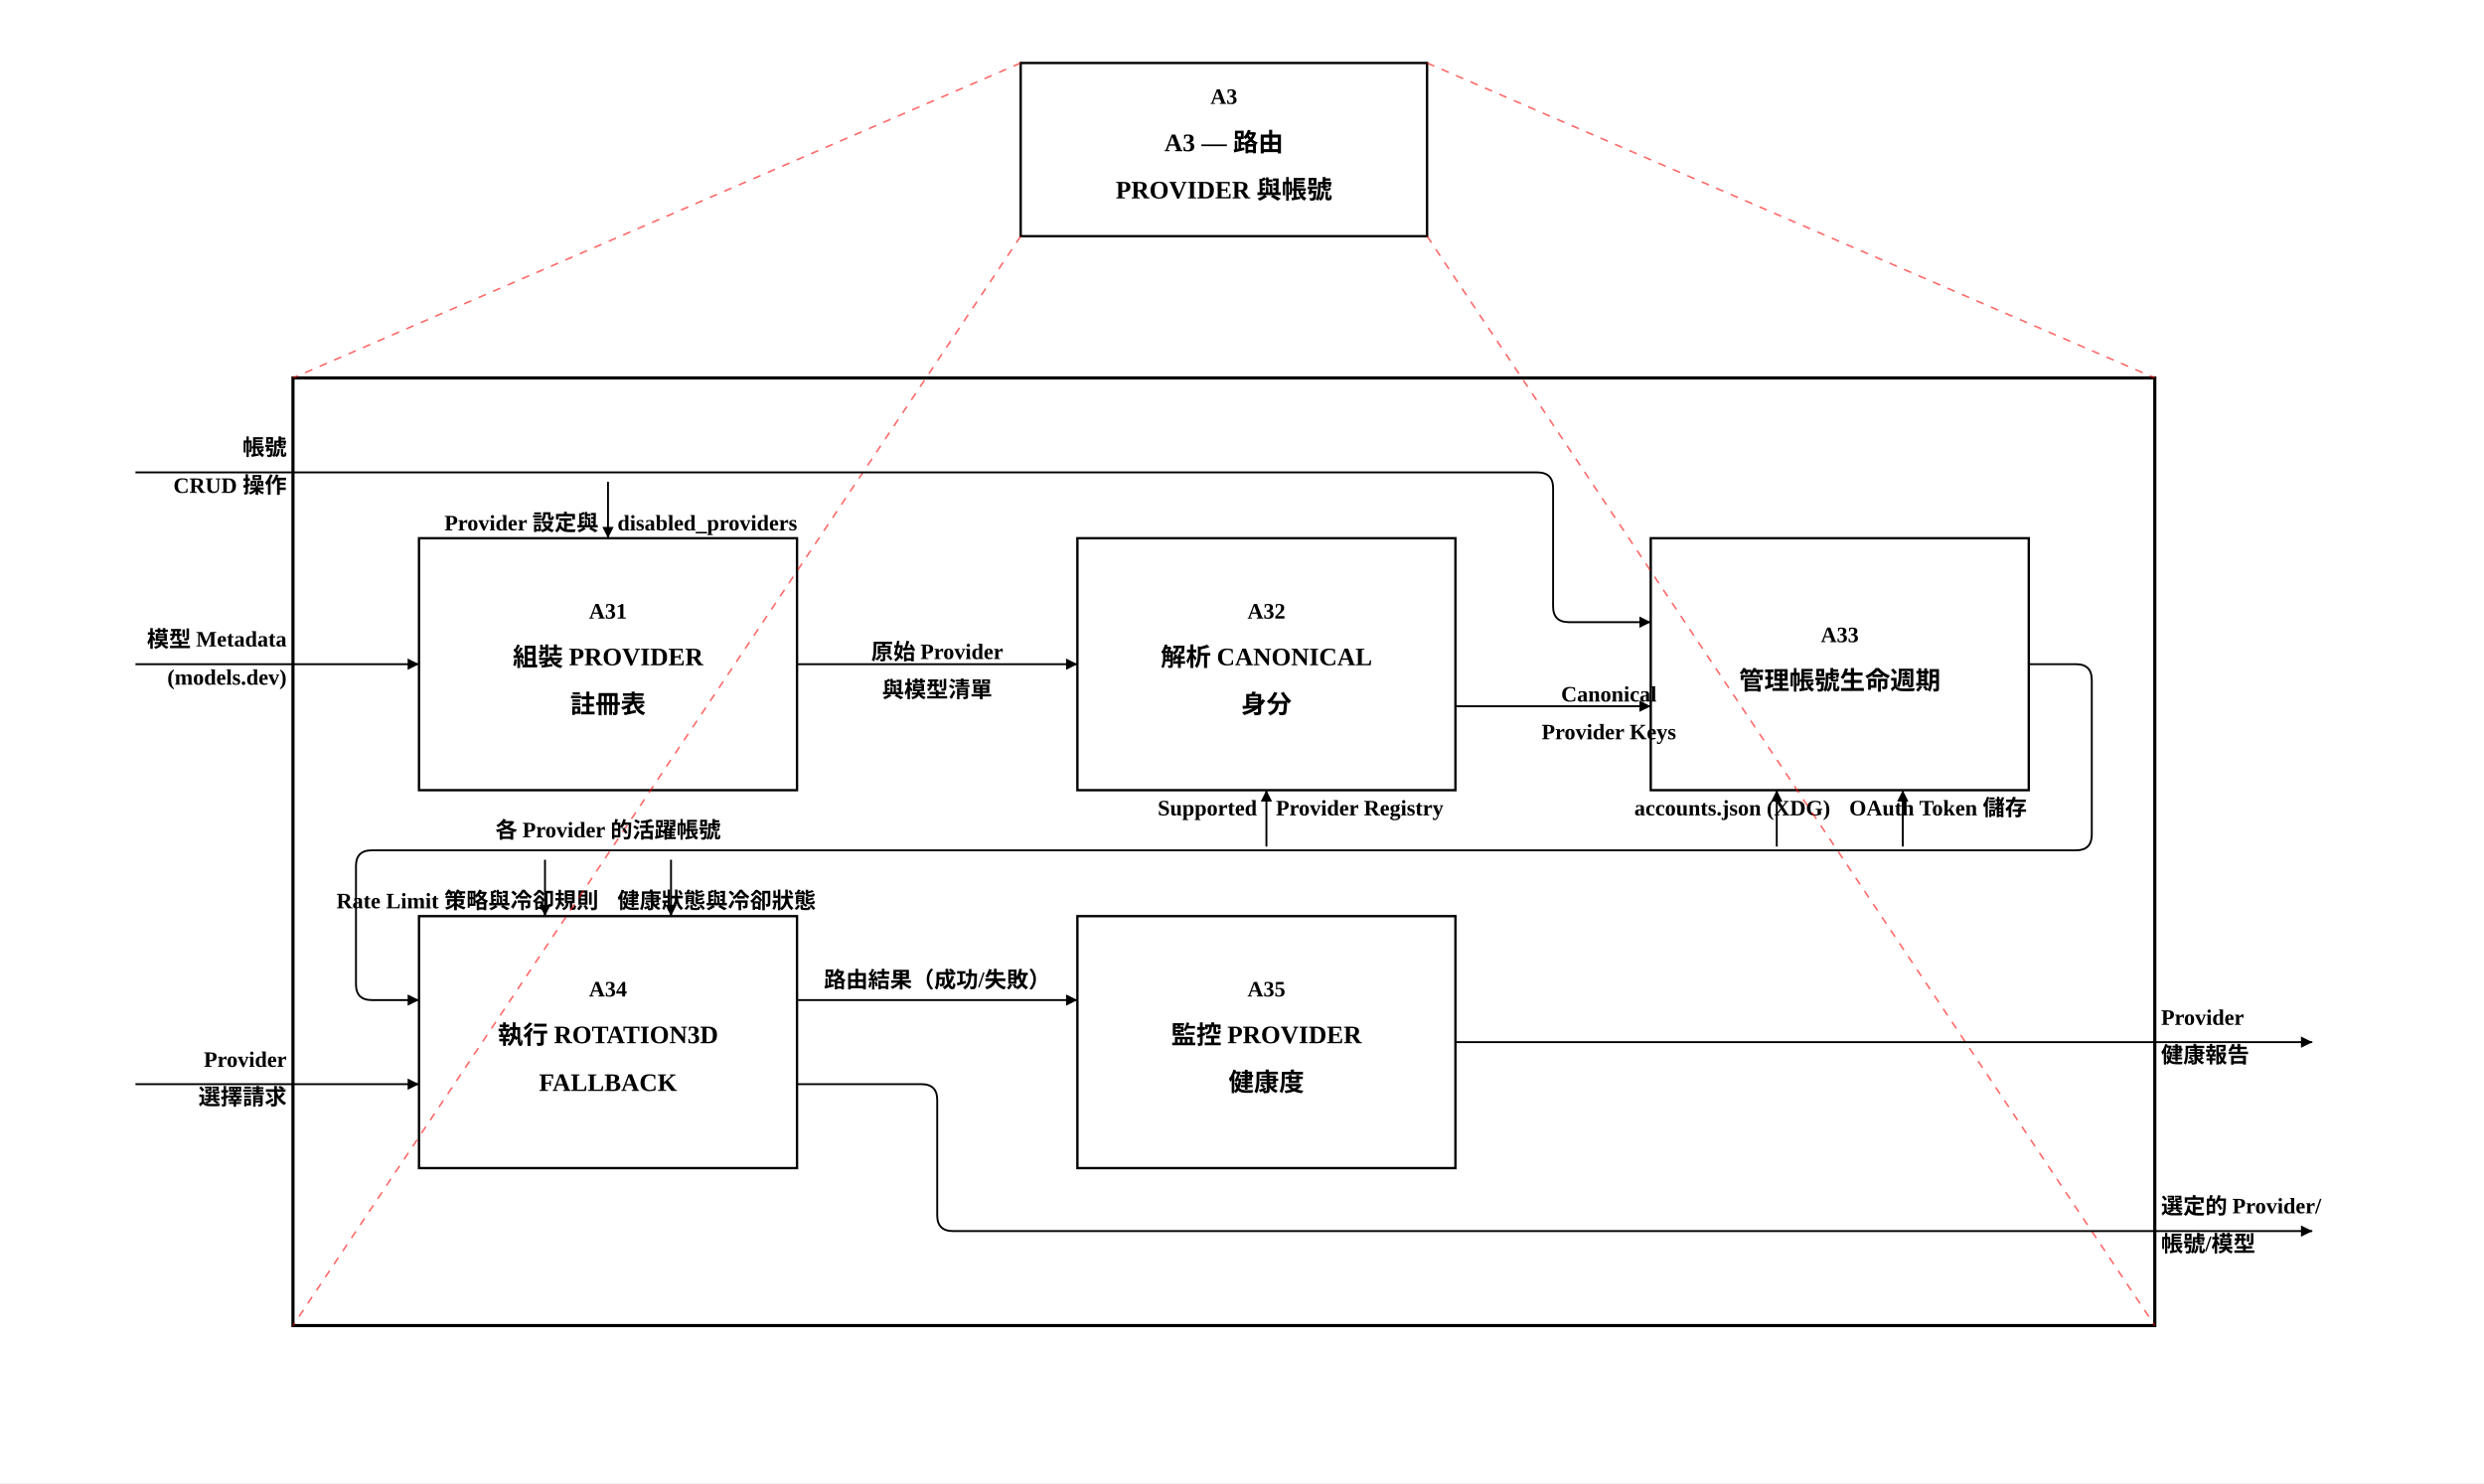
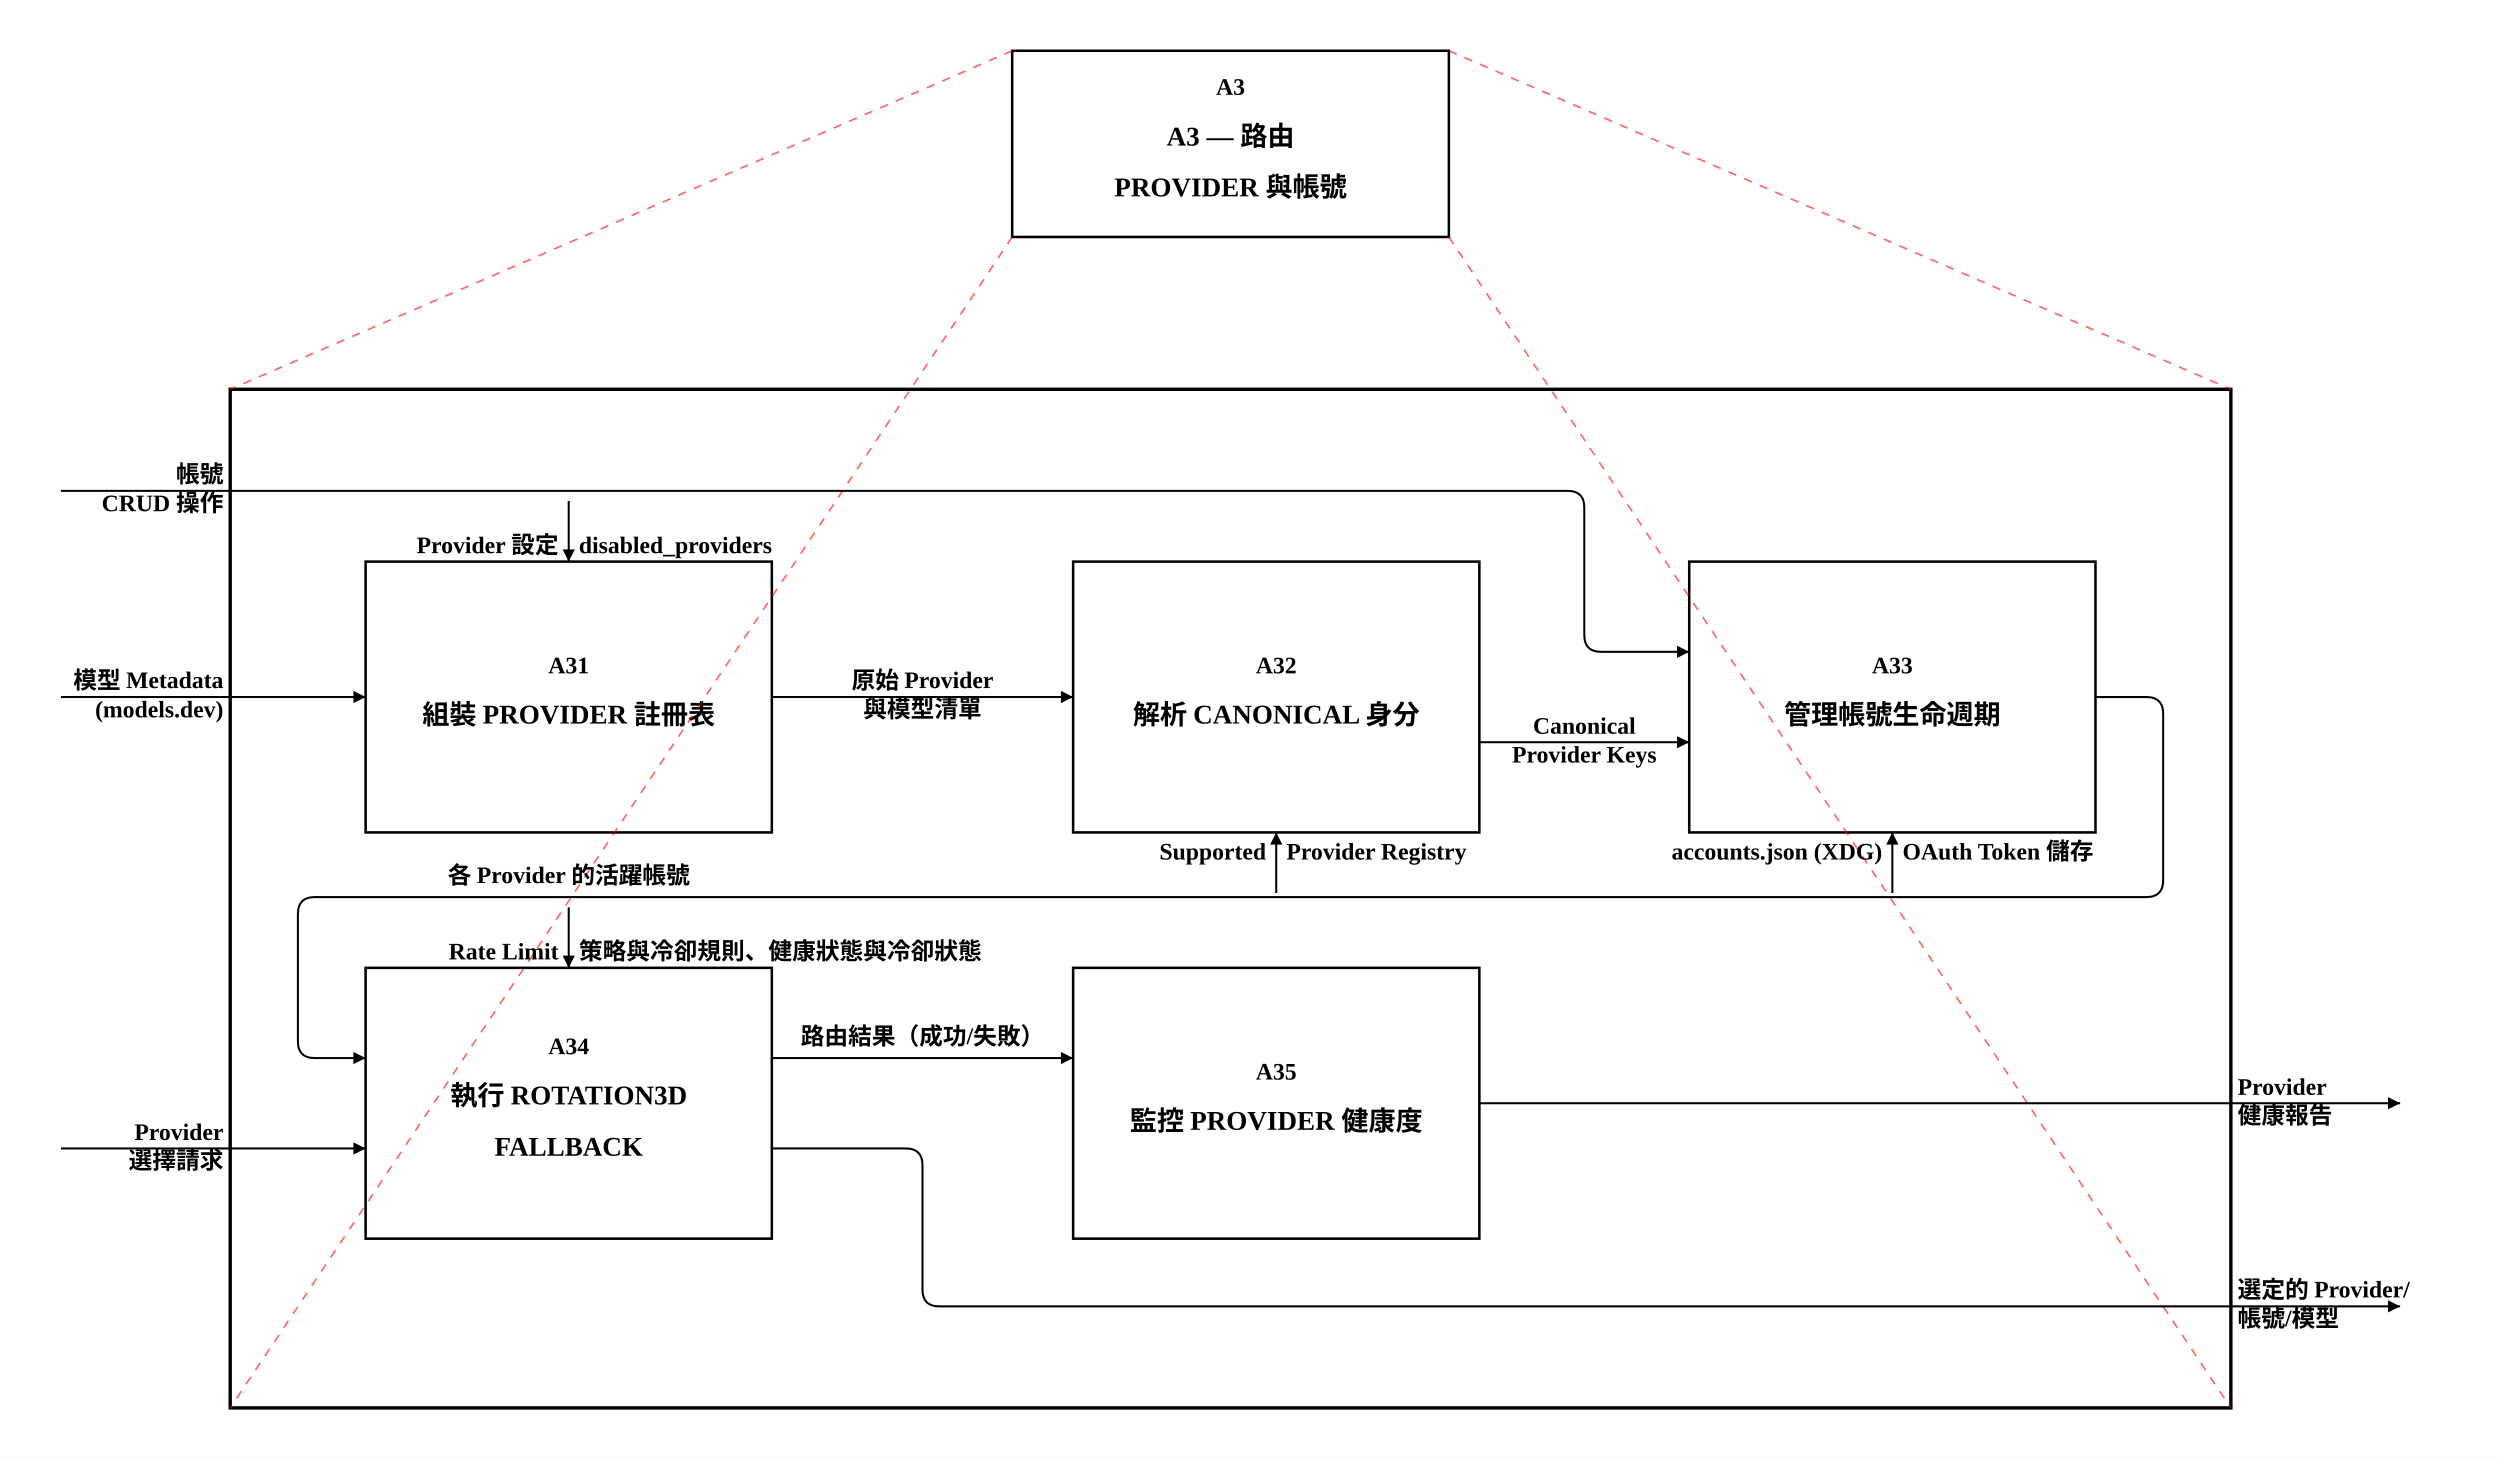
- <svg xmlns="http://www.w3.org/2000/svg" width="1577.0" height="941.8" viewBox="-136.0 -221.8 1577.0 941.8">
+ <svg xmlns="http://www.w3.org/2000/svg" width="1477.0" height="861.8" viewBox="-86.0 -211.8 1477.0 861.8">
  <defs>
    <marker id="arrow" viewBox="0 0 10 10" refX="10" refY="5" markerWidth="6" markerHeight="6" orient="auto-start-reverse">
      <path d="M 0 0 L 10 5 L 0 10 z" fill="black" />
    </marker>
    <marker id="call_arrow" viewBox="0 0 10 10" refX="10" refY="5" markerWidth="8" markerHeight="8" orient="auto-start-reverse">
      <path d="M 0 0 L 10 5 L 0 10 M 0 2 L 6 5 L 0 8" fill="none" stroke="black" stroke-width="1" />
    </marker>
  </defs>
-   <rect x="-136.0" y="-221.8" width="1577.0" height="941.8" fill="white" />
+   <rect x="-86.0" y="-211.8" width="1477.0" height="861.8" fill="white" />
  <rect x="130.0" y="120.0" width="240.0" height="160.0" stroke="black" fill="white" stroke-width="1.5" data-id="A31" />
-   <text x="250.0" y="171.0" text-anchor="middle" font-size="14" font-weight="bold" font-family="'Times New Roman', 'BiauKai', 'DFKai-SB', '标楷体', serif" data-id="A31">A31</text>
-   <text x="250.0" y="201.0" text-anchor="middle" font-size="16" font-weight="bold" font-family="'Times New Roman', 'BiauKai', 'DFKai-SB', '标楷体', serif" data-id="A31">組裝 PROVIDER</text>
-   <text x="250.0" y="231.0" text-anchor="middle" font-size="16" font-weight="bold" font-family="'Times New Roman', 'BiauKai', 'DFKai-SB', '标楷体', serif" data-id="A31">註冊表</text>
+   <text x="250.0" y="186.0" text-anchor="middle" font-size="14" font-weight="bold" font-family="'Times New Roman', 'BiauKai', 'DFKai-SB', '标楷体', serif" data-id="A31">A31</text>
+   <text x="250.0" y="216.0" text-anchor="middle" font-size="16" font-weight="bold" font-family="'Times New Roman', 'BiauKai', 'DFKai-SB', '标楷体', serif" data-id="A31">組裝 PROVIDER 註冊表</text>
  <rect x="548.0" y="120.0" width="240.0" height="160.0" stroke="black" fill="white" stroke-width="1.5" data-id="A32" />
-   <text x="668.0" y="171.0" text-anchor="middle" font-size="14" font-weight="bold" font-family="'Times New Roman', 'BiauKai', 'DFKai-SB', '标楷体', serif" data-id="A32">A32</text>
-   <text x="668.0" y="201.0" text-anchor="middle" font-size="16" font-weight="bold" font-family="'Times New Roman', 'BiauKai', 'DFKai-SB', '标楷体', serif" data-id="A32">解析 CANONICAL</text>
-   <text x="668.0" y="231.0" text-anchor="middle" font-size="16" font-weight="bold" font-family="'Times New Roman', 'BiauKai', 'DFKai-SB', '标楷体', serif" data-id="A32">身分</text>
+   <text x="668.0" y="186.0" text-anchor="middle" font-size="14" font-weight="bold" font-family="'Times New Roman', 'BiauKai', 'DFKai-SB', '标楷体', serif" data-id="A32">A32</text>
+   <text x="668.0" y="216.0" text-anchor="middle" font-size="16" font-weight="bold" font-family="'Times New Roman', 'BiauKai', 'DFKai-SB', '标楷体', serif" data-id="A32">解析 CANONICAL 身分</text>
  <rect x="912.0" y="120.0" width="240.0" height="160.0" stroke="black" fill="white" stroke-width="1.5" data-id="A33" />
  <text x="1032.0" y="186.0" text-anchor="middle" font-size="14" font-weight="bold" font-family="'Times New Roman', 'BiauKai', 'DFKai-SB', '标楷体', serif" data-id="A33">A33</text>
  <text x="1032.0" y="216.0" text-anchor="middle" font-size="16" font-weight="bold" font-family="'Times New Roman', 'BiauKai', 'DFKai-SB', '标楷体', serif" data-id="A33">管理帳號生命週期</text>
  <rect x="130.0" y="360.0" width="240.0" height="160.0" stroke="black" fill="white" stroke-width="1.5" data-id="A34" />
  <text x="250.0" y="411.0" text-anchor="middle" font-size="14" font-weight="bold" font-family="'Times New Roman', 'BiauKai', 'DFKai-SB', '标楷体', serif" data-id="A34">A34</text>
  <text x="250.0" y="441.0" text-anchor="middle" font-size="16" font-weight="bold" font-family="'Times New Roman', 'BiauKai', 'DFKai-SB', '标楷体', serif" data-id="A34">執行 ROTATION3D</text>
  <text x="250.0" y="471.0" text-anchor="middle" font-size="16" font-weight="bold" font-family="'Times New Roman', 'BiauKai', 'DFKai-SB', '标楷体', serif" data-id="A34">FALLBACK</text>
  <rect x="548.0" y="360.0" width="240.0" height="160.0" stroke="black" fill="white" stroke-width="1.5" data-id="A35" />
-   <text x="668.0" y="411.0" text-anchor="middle" font-size="14" font-weight="bold" font-family="'Times New Roman', 'BiauKai', 'DFKai-SB', '标楷体', serif" data-id="A35">A35</text>
-   <text x="668.0" y="441.0" text-anchor="middle" font-size="16" font-weight="bold" font-family="'Times New Roman', 'BiauKai', 'DFKai-SB', '标楷体', serif" data-id="A35">監控 PROVIDER</text>
-   <text x="668.0" y="471.0" text-anchor="middle" font-size="16" font-weight="bold" font-family="'Times New Roman', 'BiauKai', 'DFKai-SB', '标楷体', serif" data-id="A35">健康度</text>
-   <text x="244.0" y="115.0" font-size="14" font-weight="bold" fill="black" font-family="'Times New Roman', 'BiauKai', 'DFKai-SB', '标楷体', serif" text-anchor="end" data-arrow-id="C1">Provider 設定與</text>
-   <text x="256.0" y="115.0" font-size="14" font-weight="bold" fill="black" font-family="'Times New Roman', 'BiauKai', 'DFKai-SB', '标楷体', serif" text-anchor="start" data-arrow-id="C1">disabled_providers</text>
-   <text x="244.0" y="355.0" font-size="14" font-weight="bold" fill="black" font-family="'Times New Roman', 'BiauKai', 'DFKai-SB', '标楷体', serif" text-anchor="end" data-arrow-id="C2">Rate Limit 策略與冷卻規則</text>
-   <text x="256.0" y="355.0" font-size="14" font-weight="bold" fill="black" font-family="'Times New Roman', 'BiauKai', 'DFKai-SB', '标楷体', serif" text-anchor="start" data-arrow-id="F4">健康狀態與冷卻狀態</text>
-   <text x="1026.0" y="296.0" font-size="14" font-weight="bold" fill="black" font-family="'Times New Roman', 'BiauKai', 'DFKai-SB', '标楷体', serif" text-anchor="end" data-arrow-id="M1">accounts.json (XDG)</text>
-   <text x="1038.0" y="296.0" font-size="14" font-weight="bold" fill="black" font-family="'Times New Roman', 'BiauKai', 'DFKai-SB', '标楷体', serif" text-anchor="start" data-arrow-id="M3">OAuth Token 儲存</text>
-   <text x="662.0" y="296.0" font-size="14" font-weight="bold" fill="black" font-family="'Times New Roman', 'BiauKai', 'DFKai-SB', '标楷体', serif" text-anchor="end" data-arrow-id="M2">Supported</text>
-   <text x="674.0" y="296.0" font-size="14" font-weight="bold" fill="black" font-family="'Times New Roman', 'BiauKai', 'DFKai-SB', '标楷体', serif" text-anchor="start" data-arrow-id="M2">Provider Registry</text>
+   <text x="668.0" y="426.0" text-anchor="middle" font-size="14" font-weight="bold" font-family="'Times New Roman', 'BiauKai', 'DFKai-SB', '标楷体', serif" data-id="A35">A35</text>
+   <text x="668.0" y="456.0" text-anchor="middle" font-size="16" font-weight="bold" font-family="'Times New Roman', 'BiauKai', 'DFKai-SB', '标楷体', serif" data-id="A35">監控 PROVIDER 健康度</text>
  <rect x="50.0" y="18.2" width="1182.0" height="601.8" stroke="black" fill="none" stroke-width="2" />
  <rect x="512.0" y="-181.8" width="258.0" height="110.0" stroke="black" fill="white" stroke-width="1.5" data-id="A3" />
  <text x="641.0" y="-155.8" text-anchor="middle" font-size="14" font-weight="bold" font-family="'Times New Roman', 'BiauKai', 'DFKai-SB', '标楷体', serif" data-id="A3">A3</text>
  <text x="641.0" y="-125.8" text-anchor="middle" font-size="16" font-weight="bold" font-family="'Times New Roman', 'BiauKai', 'DFKai-SB', '标楷体', serif" data-id="A3">A3 — 路由</text>
  <text x="641.0" y="-95.8" text-anchor="middle" font-size="16" font-weight="bold" font-family="'Times New Roman', 'BiauKai', 'DFKai-SB', '标楷体', serif" data-id="A3">PROVIDER 與帳號</text>
  <line x1="512.0" y1="-181.8" x2="50.0" y2="18.2" stroke="red" stroke-dasharray="5,5" stroke-width="1.0" opacity="0.6" />
  <line x1="770.0" y1="-181.8" x2="1232.0" y2="18.2" stroke="red" stroke-dasharray="5,5" stroke-width="1.0" opacity="0.6" />
  <line x1="512.0" y1="-71.8" x2="50.0" y2="620.0" stroke="red" stroke-dasharray="5,5" stroke-width="1.0" opacity="0.6" />
  <line x1="770.0" y1="-71.8" x2="1232.0" y2="620.0" stroke="red" stroke-dasharray="5,5" stroke-width="1.0" opacity="0.6" />
  <path d="M 370.0 200.0 L 548.0 200.0" stroke="black" stroke-width="1.2" data-arrow-id="F1" data-waypoints="370.0,200.0 548.0,200.0" marker-end="url(#arrow)" fill="none" />
  <path d="M 788.0 226.7 L 912.0 226.7" stroke="black" stroke-width="1.2" data-arrow-id="F2" data-waypoints="788.0,226.7 912.0,226.7" marker-end="url(#arrow)" fill="none" />
  <path d="M 370.0 413.3 L 548.0 413.3" stroke="black" stroke-width="1.2" data-arrow-id="F5" data-waypoints="370.0,413.3 548.0,413.3" marker-end="url(#arrow)" fill="none" />
  <path d="M 1152.0 200.0 L 1182.0 200.0 Q 1192.0 200.0 1192.0 210.0 L 1192.0 308.2 Q 1192.0 318.2 1182.0 318.2 L 100.0 318.2 Q 90.0 318.2 90.0 328.2 L 90.0 403.3 Q 90.0 413.3 100.0 413.3 L 130.0 413.3" stroke="black" stroke-width="1.2" data-arrow-id="F3" data-waypoints="1152.0,200.0 1192.0,200.0 1192.0,318.2 90.0,318.2 90.0,413.3 130.0,413.3" marker-end="url(#arrow)" fill="none" />
  <path d="M -50.0 200.0 L 130.0 200.0" stroke="black" stroke-width="1.2" data-arrow-id="I1" data-waypoints="-50.0,200.0 130.0,200.0" marker-end="url(#arrow)" fill="none" />
  <path d="M -50.0 78.2 L 840.0 78.2 Q 850.0 78.2 850.0 88.2 L 850.0 163.3 Q 850.0 173.3 860.0 173.3 L 912.0 173.3" stroke="black" stroke-width="1.2" data-arrow-id="I2" data-waypoints="-50.0,78.2 850.0,78.2 850.0,173.3 912.0,173.3" marker-end="url(#arrow)" fill="none" />
  <path d="M -50.0 466.7 L 130.0 466.7" stroke="black" stroke-width="1.2" data-arrow-id="I3" data-waypoints="-50.0,466.7 130.0,466.7" marker-end="url(#arrow)" fill="none" />
  <path d="M 250.0 84.2 L 250.0 120.0" stroke="black" stroke-width="1.2" data-arrow-id="C1" data-waypoints="250.0,84.2 250.0,120.0" marker-end="url(#arrow)" fill="none" />
-   <path d="M 210.0 324.2 L 210.0 360.0" stroke="black" stroke-width="1.2" data-arrow-id="C2" data-waypoints="210.0,324.2 210.0,360.0" marker-end="url(#arrow)" fill="none" />
-   <path d="M 992.0 315.8 L 992.0 280.0" stroke="black" stroke-width="1.2" data-arrow-id="M1" data-waypoints="992.0,315.8 992.0,280.0" marker-end="url(#arrow)" fill="none" />
  <path d="M 668.0 315.8 L 668.0 280.0" stroke="black" stroke-width="1.2" data-arrow-id="M2" data-waypoints="668.0,315.8 668.0,280.0" marker-end="url(#arrow)" fill="none" />
-   <path d="M 1072.0 315.8 L 1072.0 280.0" stroke="black" stroke-width="1.2" data-arrow-id="M3" data-waypoints="1072.0,315.8 1072.0,280.0" marker-end="url(#arrow)" fill="none" />
-   <path d="M 290.0 324.2 L 290.0 360.0" stroke="black" stroke-width="1.2" data-arrow-id="F4" data-waypoints="290.0,324.2 290.0,360.0" marker-end="url(#arrow)" fill="none" />
  <path d="M 370.0 466.7 L 449.0 466.7 Q 459.0 466.7 459.0 476.7 L 459.0 550.0 Q 459.0 560.0 469.0 560.0 L 1332.0 560.0" stroke="black" stroke-width="1.2" data-arrow-id="O1" data-waypoints="370.0,466.7 459.0,466.7 459.0,560.0 1332.0,560.0" marker-end="url(#arrow)" fill="none" />
  <path d="M 788.0 440.0 L 1332.0 440.0" stroke="black" stroke-width="1.2" data-arrow-id="O2" data-waypoints="788.0,440.0 1332.0,440.0" marker-end="url(#arrow)" fill="none" />
-   <text x="459.0" y="197.0" font-size="14" font-weight="bold" fill="black" text-anchor="middle" font-family="'Times New Roman', 'BiauKai', 'DFKai-SB', '标楷体', serif" data-arrow-id="F1">原始 Provider</text>
-   <text x="459.0" y="221.0" font-size="14" font-weight="bold" fill="black" text-anchor="middle" font-family="'Times New Roman', 'BiauKai', 'DFKai-SB', '标楷体', serif" data-arrow-id="F1">與模型清單</text>
-   <text x="885.4" y="223.7" font-size="14" font-weight="bold" fill="black" text-anchor="middle" font-family="'Times New Roman', 'BiauKai', 'DFKai-SB', '标楷体', serif" data-arrow-id="F2">Canonical</text>
-   <text x="885.4" y="247.7" font-size="14" font-weight="bold" fill="black" text-anchor="middle" font-family="'Times New Roman', 'BiauKai', 'DFKai-SB', '标楷体', serif" data-arrow-id="F2">Provider Keys</text>
+   <path d="M 250.0 324.2 L 250.0 360.0" stroke="black" stroke-width="1.2" data-arrow-id="_merged_A34_control" data-waypoints="250.0,324.2 250.0,360.0" marker-end="url(#arrow)" fill="none" />
+   <path d="M 1032.0 315.8 L 1032.0 280.0" stroke="black" stroke-width="1.2" data-arrow-id="_merged_A33_mechanism" data-waypoints="1032.0,315.8 1032.0,280.0" marker-end="url(#arrow)" fill="none" />
+   <text x="244.0" y="115.0" font-size="14" text-anchor="end" font-weight="bold" fill="black" font-family="'Times New Roman', 'BiauKai', 'DFKai-SB', '标楷体', serif" data-arrow-id="C1">Provider 設定</text>
+   <text x="256.0" y="115.0" font-size="14" text-anchor="start" font-weight="bold" fill="black" font-family="'Times New Roman', 'BiauKai', 'DFKai-SB', '标楷体', serif" data-arrow-id="C1">disabled_providers</text>
+   <text x="662.0" y="296.0" font-size="14" text-anchor="end" font-weight="bold" fill="black" font-family="'Times New Roman', 'BiauKai', 'DFKai-SB', '标楷体', serif" data-arrow-id="M2">Supported</text>
+   <text x="674.0" y="296.0" font-size="14" text-anchor="start" font-weight="bold" fill="black" font-family="'Times New Roman', 'BiauKai', 'DFKai-SB', '标楷体', serif" data-arrow-id="M2">Provider Registry</text>
+   <text x="244.0" y="355.0" font-size="14" text-anchor="end" font-weight="bold" fill="black" font-family="'Times New Roman', 'BiauKai', 'DFKai-SB', '标楷体', serif" data-arrow-id="C2">Rate Limit</text>
+   <text x="256.0" y="355.0" font-size="14" text-anchor="start" font-weight="bold" fill="black" font-family="'Times New Roman', 'BiauKai', 'DFKai-SB', '标楷体', serif" data-arrow-id="C2">策略與冷卻規則、健康狀態與冷卻狀態</text>
+   <text x="1026.0" y="296.0" font-size="14" text-anchor="end" font-weight="bold" fill="black" font-family="'Times New Roman', 'BiauKai', 'DFKai-SB', '标楷体', serif" data-arrow-id="M1">accounts.json (XDG)</text>
+   <text x="1038.0" y="296.0" font-size="14" text-anchor="start" font-weight="bold" fill="black" font-family="'Times New Roman', 'BiauKai', 'DFKai-SB', '标楷体', serif" data-arrow-id="M1">OAuth Token 儲存</text>
+   <text x="459.0" y="195.0" font-size="14" font-weight="bold" fill="black" text-anchor="middle" font-family="'Times New Roman', 'BiauKai', 'DFKai-SB', '标楷体', serif" data-arrow-id="F1">原始 Provider</text>
+   <text x="459.0" y="212.0" font-size="14" font-weight="bold" fill="black" text-anchor="middle" font-family="'Times New Roman', 'BiauKai', 'DFKai-SB', '标楷体', serif" data-arrow-id="F1">與模型清單</text>
+   <text x="850.0" y="221.7" font-size="14" font-weight="bold" fill="black" text-anchor="middle" font-family="'Times New Roman', 'BiauKai', 'DFKai-SB', '标楷体', serif" data-arrow-id="F2">Canonical</text>
+   <text x="850.0" y="238.7" font-size="14" font-weight="bold" fill="black" text-anchor="middle" font-family="'Times New Roman', 'BiauKai', 'DFKai-SB', '标楷体', serif" data-arrow-id="F2">Provider Keys</text>
  <text x="459.0" y="405.3" font-size="14" font-weight="bold" fill="black" text-anchor="middle" font-family="'Times New Roman', 'BiauKai', 'DFKai-SB', '标楷体', serif" data-arrow-id="F5">路由結果（成功/失敗）</text>
  <text x="250.0" y="310.2" font-size="14" font-weight="bold" fill="black" text-anchor="middle" font-family="'Times New Roman', 'BiauKai', 'DFKai-SB', '标楷体', serif" data-arrow-id="F3">各 Provider 的活躍帳號</text>
-   <text x="46.0" y="189.0" font-size="14" font-weight="bold" fill="black" text-anchor="end" font-family="'Times New Roman', 'BiauKai', 'DFKai-SB', '标楷体', serif" data-arrow-id="I1">模型 Metadata</text>
-   <text x="46.0" y="213.0" font-size="14" font-weight="bold" fill="black" text-anchor="end" font-family="'Times New Roman', 'BiauKai', 'DFKai-SB', '标楷体', serif" data-arrow-id="I1">(models.dev)</text>
-   <text x="46.0" y="67.2" font-size="14" font-weight="bold" fill="black" text-anchor="end" font-family="'Times New Roman', 'BiauKai', 'DFKai-SB', '标楷体', serif" data-arrow-id="I2">帳號</text>
-   <text x="46.0" y="91.2" font-size="14" font-weight="bold" fill="black" text-anchor="end" font-family="'Times New Roman', 'BiauKai', 'DFKai-SB', '标楷体', serif" data-arrow-id="I2">CRUD 操作</text>
-   <text x="46.0" y="455.7" font-size="14" font-weight="bold" fill="black" text-anchor="end" font-family="'Times New Roman', 'BiauKai', 'DFKai-SB', '标楷体', serif" data-arrow-id="I3">Provider</text>
-   <text x="46.0" y="479.7" font-size="14" font-weight="bold" fill="black" text-anchor="end" font-family="'Times New Roman', 'BiauKai', 'DFKai-SB', '标楷体', serif" data-arrow-id="I3">選擇請求</text>
-   <text x="1236.0" y="549.0" font-size="14" font-weight="bold" fill="black" text-anchor="start" font-family="'Times New Roman', 'BiauKai', 'DFKai-SB', '标楷体', serif" data-arrow-id="O1">選定的 Provider/</text>
-   <text x="1236.0" y="573.0" font-size="14" font-weight="bold" fill="black" text-anchor="start" font-family="'Times New Roman', 'BiauKai', 'DFKai-SB', '标楷体', serif" data-arrow-id="O1">帳號/模型</text>
-   <text x="1236.0" y="429.0" font-size="14" font-weight="bold" fill="black" text-anchor="start" font-family="'Times New Roman', 'BiauKai', 'DFKai-SB', '标楷体', serif" data-arrow-id="O2">Provider</text>
-   <text x="1236.0" y="453.0" font-size="14" font-weight="bold" fill="black" text-anchor="start" font-family="'Times New Roman', 'BiauKai', 'DFKai-SB', '标楷体', serif" data-arrow-id="O2">健康報告</text>
+   <text x="46.0" y="195.0" font-size="14" font-weight="bold" fill="black" text-anchor="end" font-family="'Times New Roman', 'BiauKai', 'DFKai-SB', '标楷体', serif" data-arrow-id="I1">模型 Metadata</text>
+   <text x="46.0" y="212.0" font-size="14" font-weight="bold" fill="black" text-anchor="end" font-family="'Times New Roman', 'BiauKai', 'DFKai-SB', '标楷体', serif" data-arrow-id="I1">(models.dev)</text>
+   <text x="46.0" y="73.2" font-size="14" font-weight="bold" fill="black" text-anchor="end" font-family="'Times New Roman', 'BiauKai', 'DFKai-SB', '标楷体', serif" data-arrow-id="I2">帳號</text>
+   <text x="46.0" y="90.2" font-size="14" font-weight="bold" fill="black" text-anchor="end" font-family="'Times New Roman', 'BiauKai', 'DFKai-SB', '标楷体', serif" data-arrow-id="I2">CRUD 操作</text>
+   <text x="46.0" y="461.7" font-size="14" font-weight="bold" fill="black" text-anchor="end" font-family="'Times New Roman', 'BiauKai', 'DFKai-SB', '标楷体', serif" data-arrow-id="I3">Provider</text>
+   <text x="46.0" y="478.7" font-size="14" font-weight="bold" fill="black" text-anchor="end" font-family="'Times New Roman', 'BiauKai', 'DFKai-SB', '标楷体', serif" data-arrow-id="I3">選擇請求</text>
+   <text x="1236.0" y="555.0" font-size="14" font-weight="bold" fill="black" text-anchor="start" font-family="'Times New Roman', 'BiauKai', 'DFKai-SB', '标楷体', serif" data-arrow-id="O1">選定的 Provider/</text>
+   <text x="1236.0" y="572.0" font-size="14" font-weight="bold" fill="black" text-anchor="start" font-family="'Times New Roman', 'BiauKai', 'DFKai-SB', '标楷体', serif" data-arrow-id="O1">帳號/模型</text>
+   <text x="1236.0" y="435.0" font-size="14" font-weight="bold" fill="black" text-anchor="start" font-family="'Times New Roman', 'BiauKai', 'DFKai-SB', '标楷体', serif" data-arrow-id="O2">Provider</text>
+   <text x="1236.0" y="452.0" font-size="14" font-weight="bold" fill="black" text-anchor="start" font-family="'Times New Roman', 'BiauKai', 'DFKai-SB', '标楷体', serif" data-arrow-id="O2">健康報告</text>
</svg>
